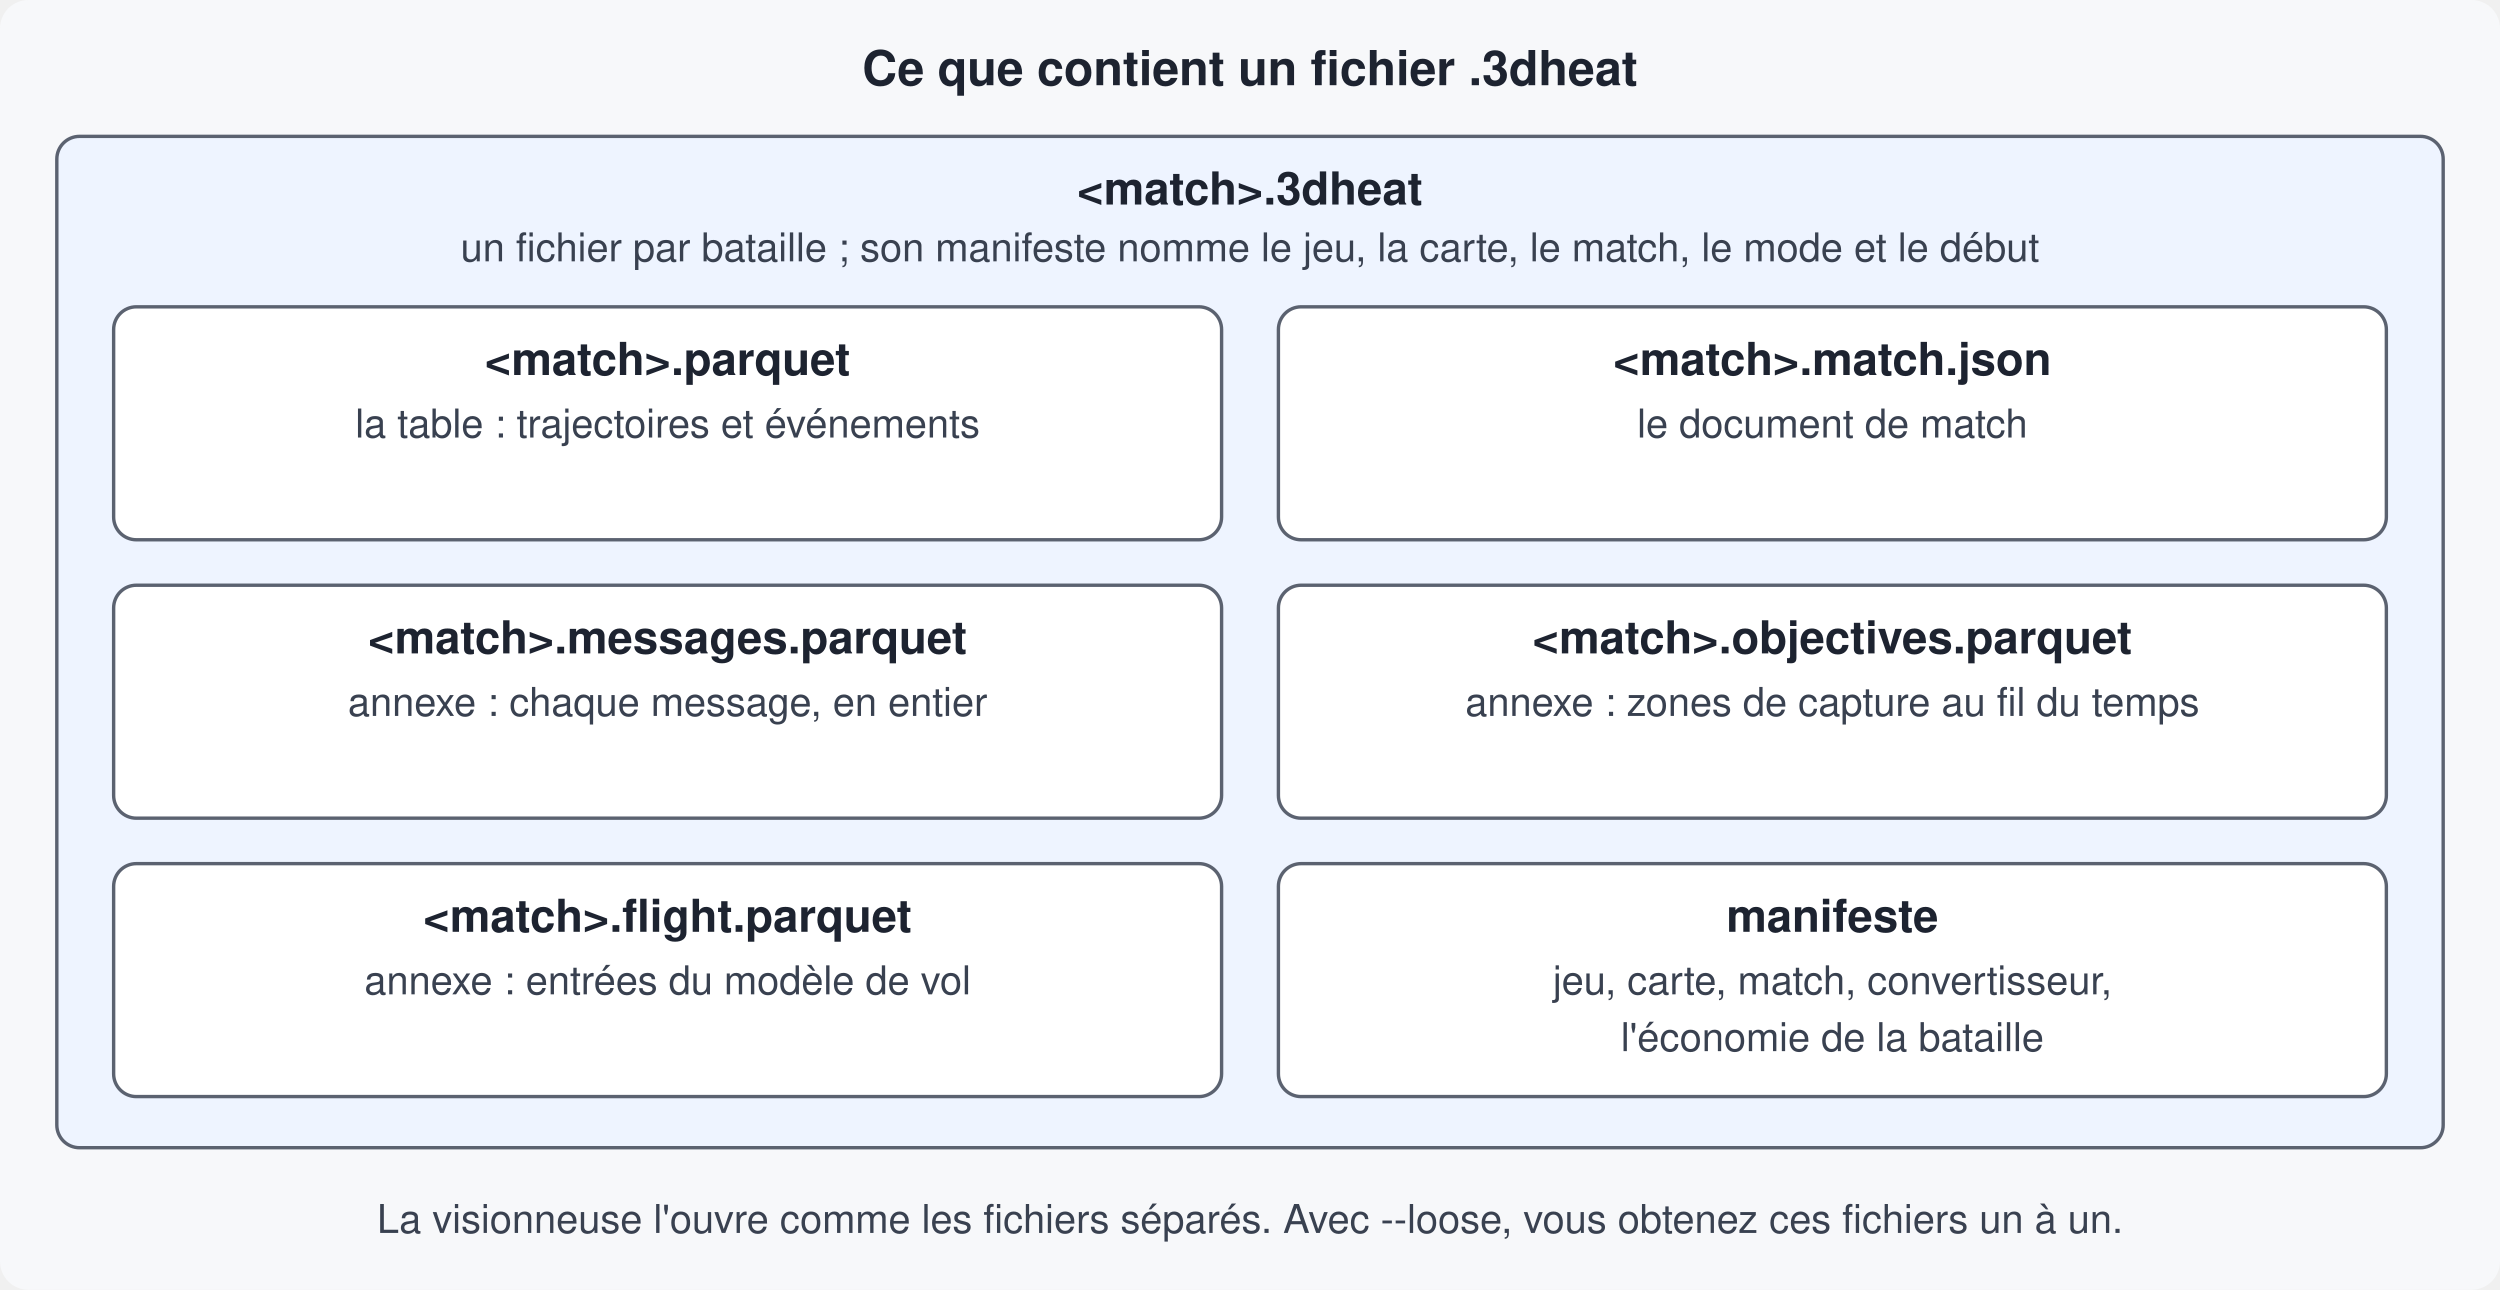
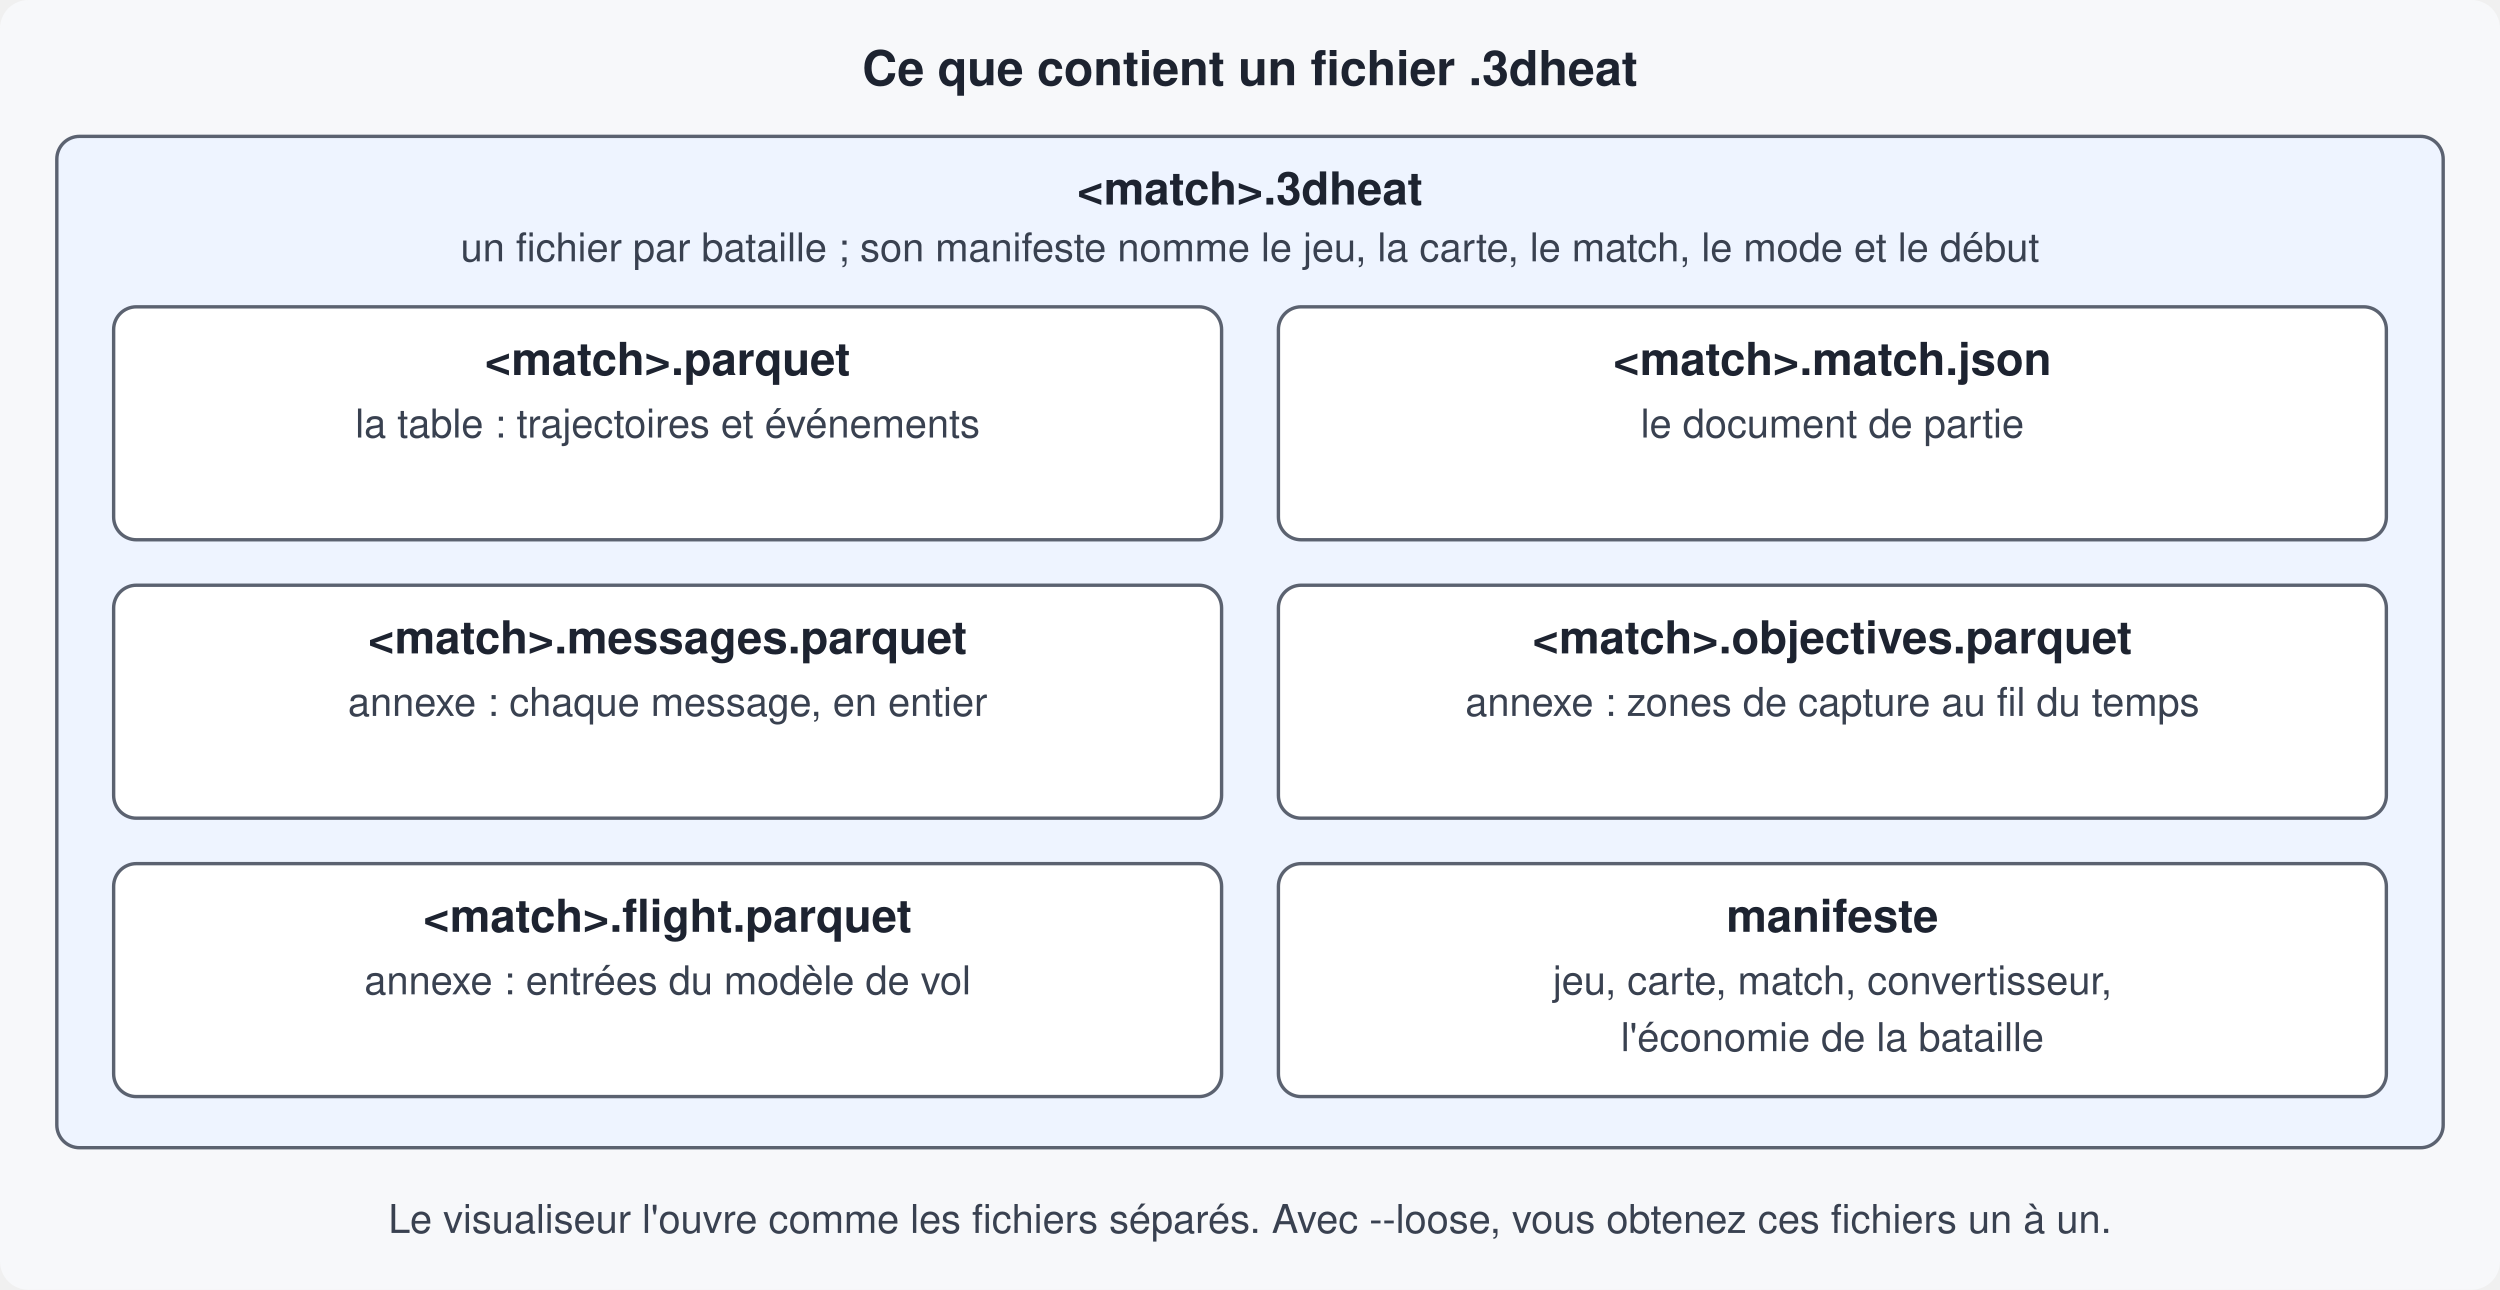
<svg xmlns="http://www.w3.org/2000/svg" width="880" height="454" viewBox="0 0 880 454" role="img" aria-label="What one .3dheat file holds">
  <defs>
    <marker id="a" viewBox="0 0 10 10" refX="9" refY="5" markerWidth="7" markerHeight="7" orient="auto">
      <path d="M0,0 L10,5 L0,10 z" fill="#5b6270" />
    </marker>
  </defs>
  <rect width="880" height="454" rx="10" fill="#f7f8fa" />
  <text x="440" y="30" font-family="Segoe UI,Helvetica,Arial,sans-serif" font-size="17" font-weight="600" text-anchor="middle" fill="#1d2330">Ce que contient un fichier .3dheat</text>
  <rect x="20" y="48" width="840" height="356" rx="8" fill="#eef4ff" stroke="#5b6270" stroke-width="1.2" />
  <text x="440" y="72" font-family="Segoe UI,Helvetica,Arial,sans-serif" font-size="16" font-weight="600" text-anchor="middle" fill="#1d2330">&lt;match&gt;.3dheat</text>
  <text x="440" y="92" font-family="Segoe UI,Helvetica,Arial,sans-serif" font-size="14" text-anchor="middle" fill="#394150">un fichier par bataille ; son manifeste nomme le jeu, la carte, le match, le mode et le début</text>
  <rect x="40" y="108" width="390" height="82" rx="8" fill="#ffffff" stroke="#5b6270" stroke-width="1.2" />
  <text x="235" y="132" font-family="Segoe UI,Helvetica,Arial,sans-serif" font-size="16" font-weight="600" text-anchor="middle" fill="#1d2330">&lt;match&gt;.parquet</text>
  <text x="235" y="154" font-family="Segoe UI,Helvetica,Arial,sans-serif" font-size="14" text-anchor="middle" fill="#394150">la table : trajectoires et événements</text>
  <rect x="450" y="108" width="390" height="82" rx="8" fill="#ffffff" stroke="#5b6270" stroke-width="1.2" />
  <text x="645" y="132" font-family="Segoe UI,Helvetica,Arial,sans-serif" font-size="16" font-weight="600" text-anchor="middle" fill="#1d2330">&lt;match&gt;.match.json</text>
-   <text x="645" y="154" font-family="Segoe UI,Helvetica,Arial,sans-serif" font-size="14" text-anchor="middle" fill="#394150">le document de match</text>
+   <text x="645" y="154" font-family="Segoe UI,Helvetica,Arial,sans-serif" font-size="14" text-anchor="middle" fill="#394150">le document de partie</text>
  <rect x="40" y="206" width="390" height="82" rx="8" fill="#ffffff" stroke="#5b6270" stroke-width="1.2" />
  <text x="235" y="230" font-family="Segoe UI,Helvetica,Arial,sans-serif" font-size="16" font-weight="600" text-anchor="middle" fill="#1d2330">&lt;match&gt;.messages.parquet</text>
  <text x="235" y="252" font-family="Segoe UI,Helvetica,Arial,sans-serif" font-size="14" text-anchor="middle" fill="#394150">annexe : chaque message, en entier</text>
  <rect x="450" y="206" width="390" height="82" rx="8" fill="#ffffff" stroke="#5b6270" stroke-width="1.2" />
  <text x="645" y="230" font-family="Segoe UI,Helvetica,Arial,sans-serif" font-size="16" font-weight="600" text-anchor="middle" fill="#1d2330">&lt;match&gt;.objectives.parquet</text>
  <text x="645" y="252" font-family="Segoe UI,Helvetica,Arial,sans-serif" font-size="14" text-anchor="middle" fill="#394150">annexe : zones de capture au fil du temps</text>
  <rect x="40" y="304" width="390" height="82" rx="8" fill="#ffffff" stroke="#5b6270" stroke-width="1.2" />
  <text x="235" y="328" font-family="Segoe UI,Helvetica,Arial,sans-serif" font-size="16" font-weight="600" text-anchor="middle" fill="#1d2330">&lt;match&gt;.flight.parquet</text>
  <text x="235" y="350" font-family="Segoe UI,Helvetica,Arial,sans-serif" font-size="14" text-anchor="middle" fill="#394150">annexe : entrées du modèle de vol</text>
  <rect x="450" y="304" width="390" height="82" rx="8" fill="#ffffff" stroke="#5b6270" stroke-width="1.2" />
  <text x="645" y="328" font-family="Segoe UI,Helvetica,Arial,sans-serif" font-size="16" font-weight="600" text-anchor="middle" fill="#1d2330">manifeste</text>
  <text x="645" y="350" font-family="Segoe UI,Helvetica,Arial,sans-serif" font-size="14" text-anchor="middle" fill="#394150">jeu, carte, match, convertisseur,</text>
  <text x="645" y="370" font-family="Segoe UI,Helvetica,Arial,sans-serif" font-size="14" text-anchor="middle" fill="#394150">l'économie de la bataille</text>
-   <text x="440" y="434" font-family="Segoe UI,Helvetica,Arial,sans-serif" font-size="14" text-anchor="middle" fill="#394150">La visionneuse l'ouvre comme les fichiers séparés. Avec --loose, vous obtenez ces fichiers un à un.</text>
+   <text x="440" y="434" font-family="Segoe UI,Helvetica,Arial,sans-serif" font-size="14" text-anchor="middle" fill="#394150">Le visualiseur l'ouvre comme les fichiers séparés. Avec --loose, vous obtenez ces fichiers un à un.</text>
</svg>
